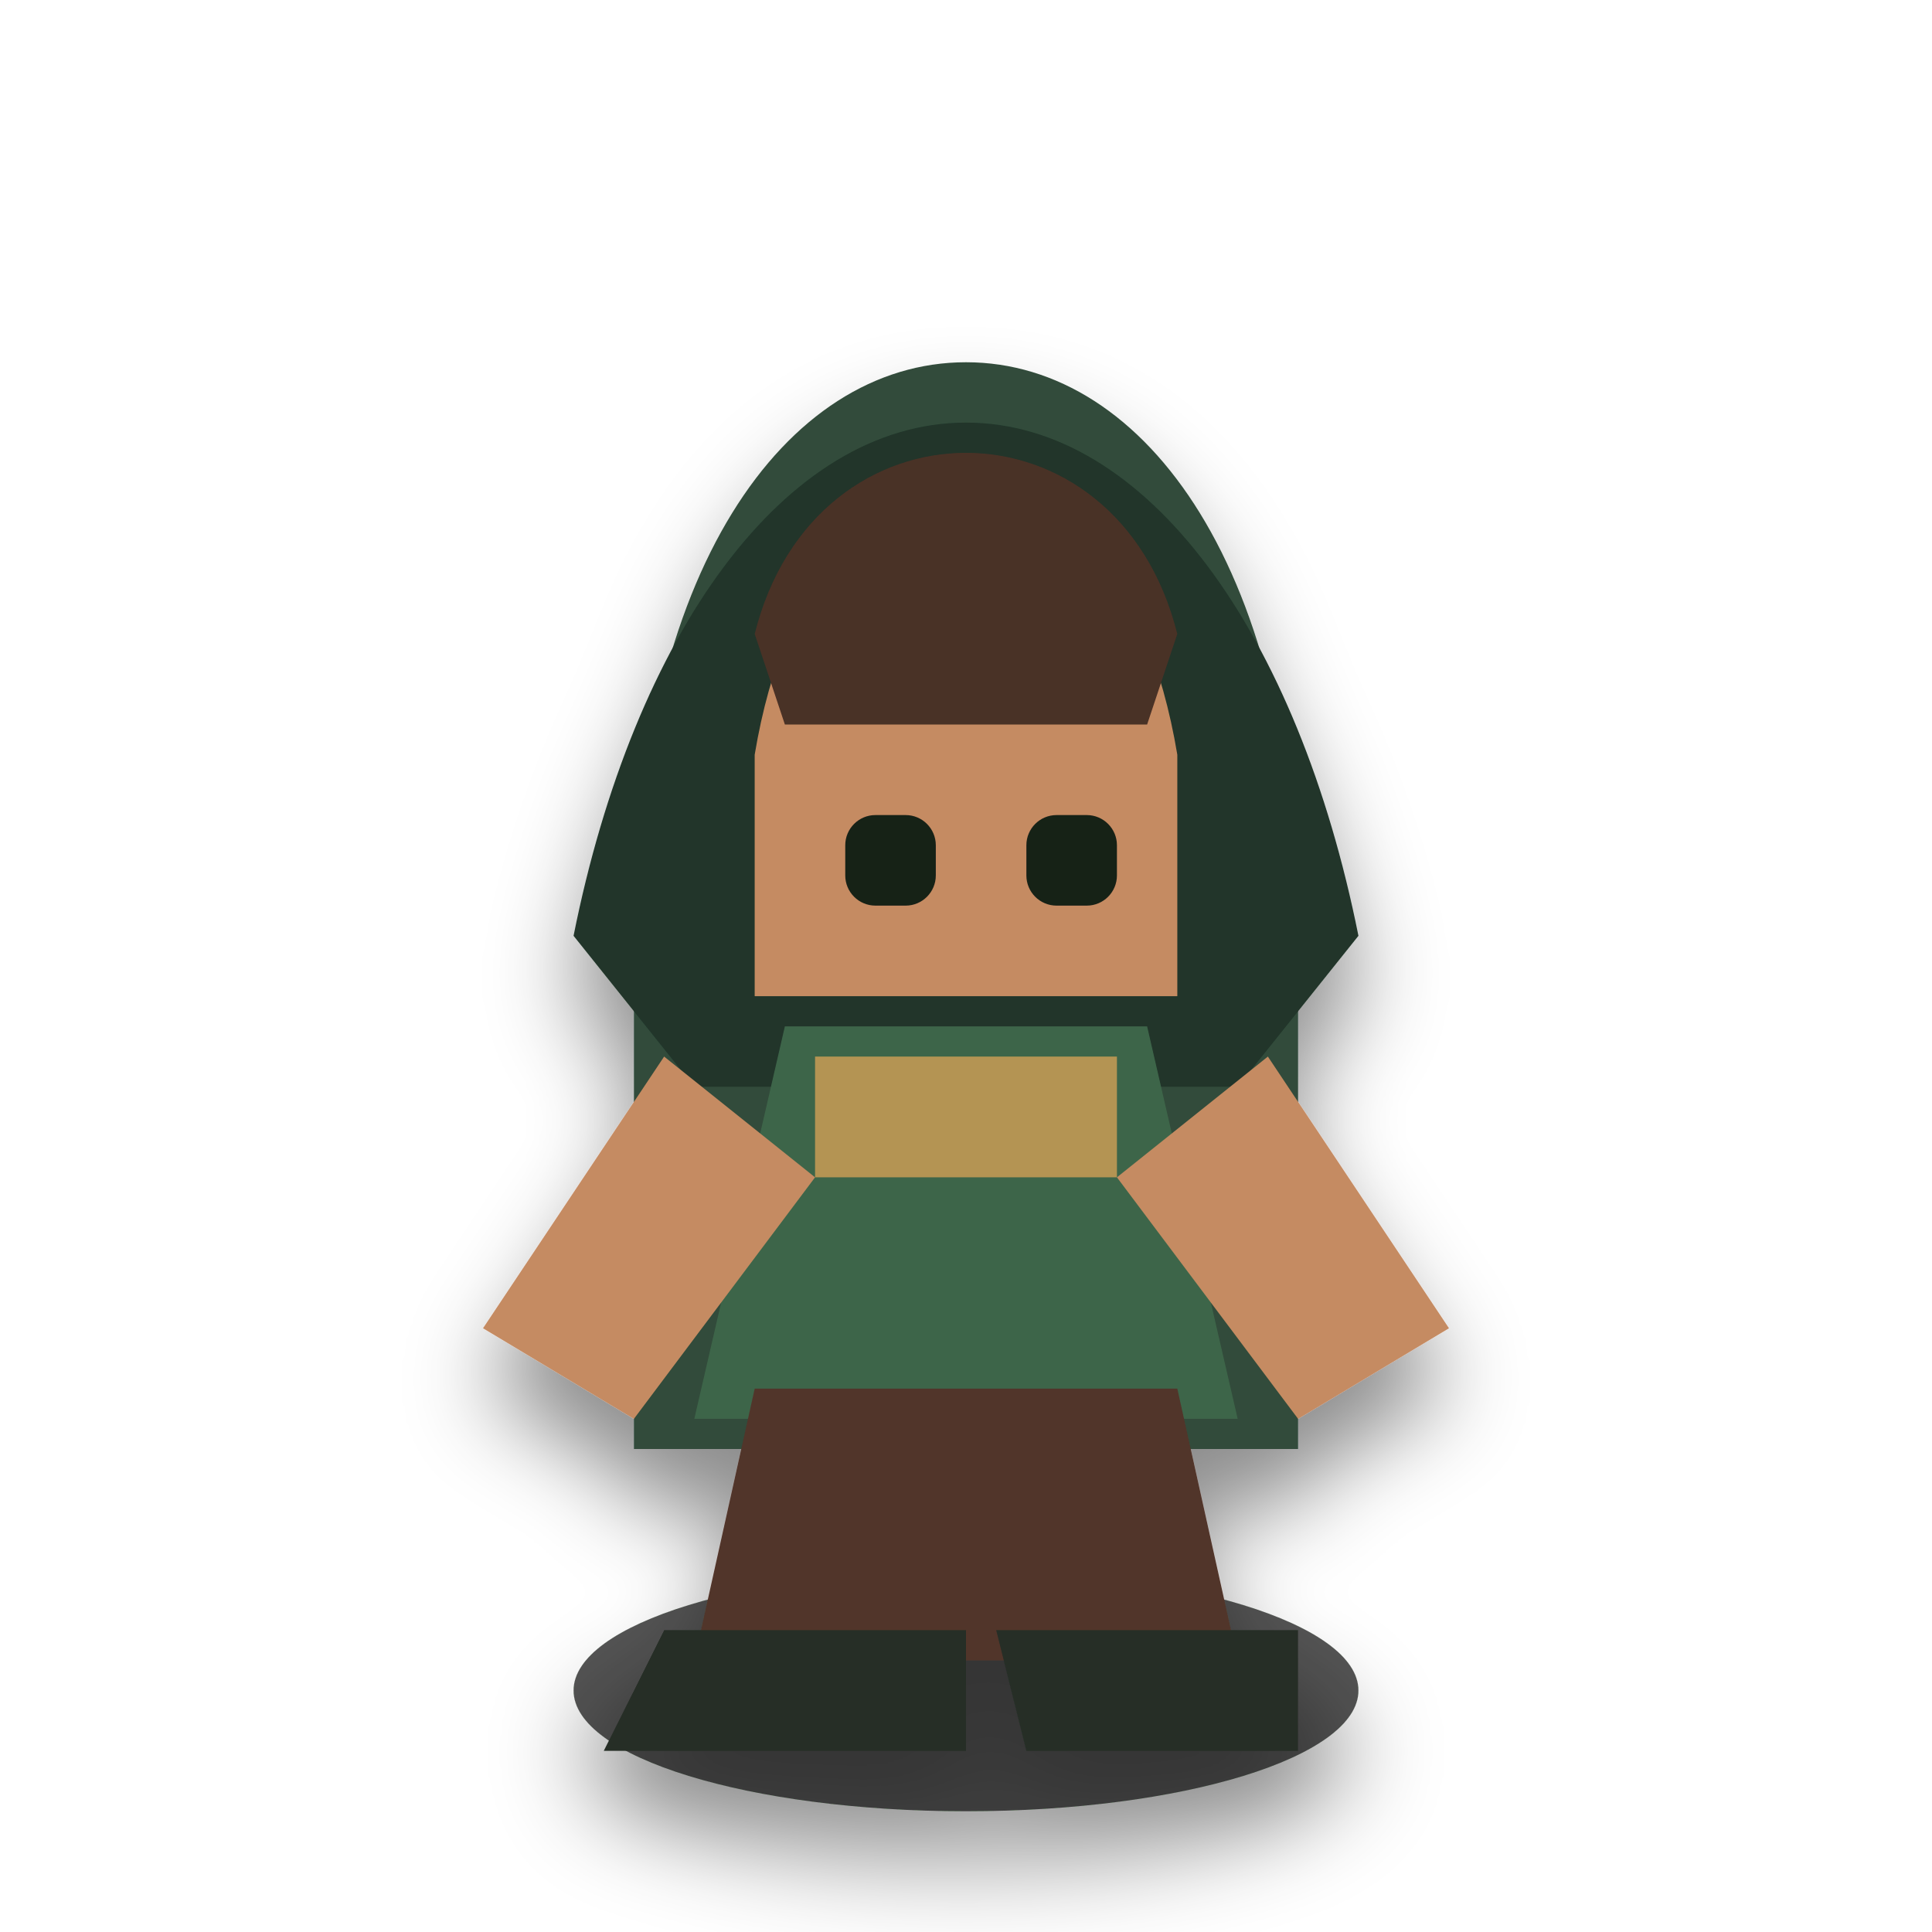
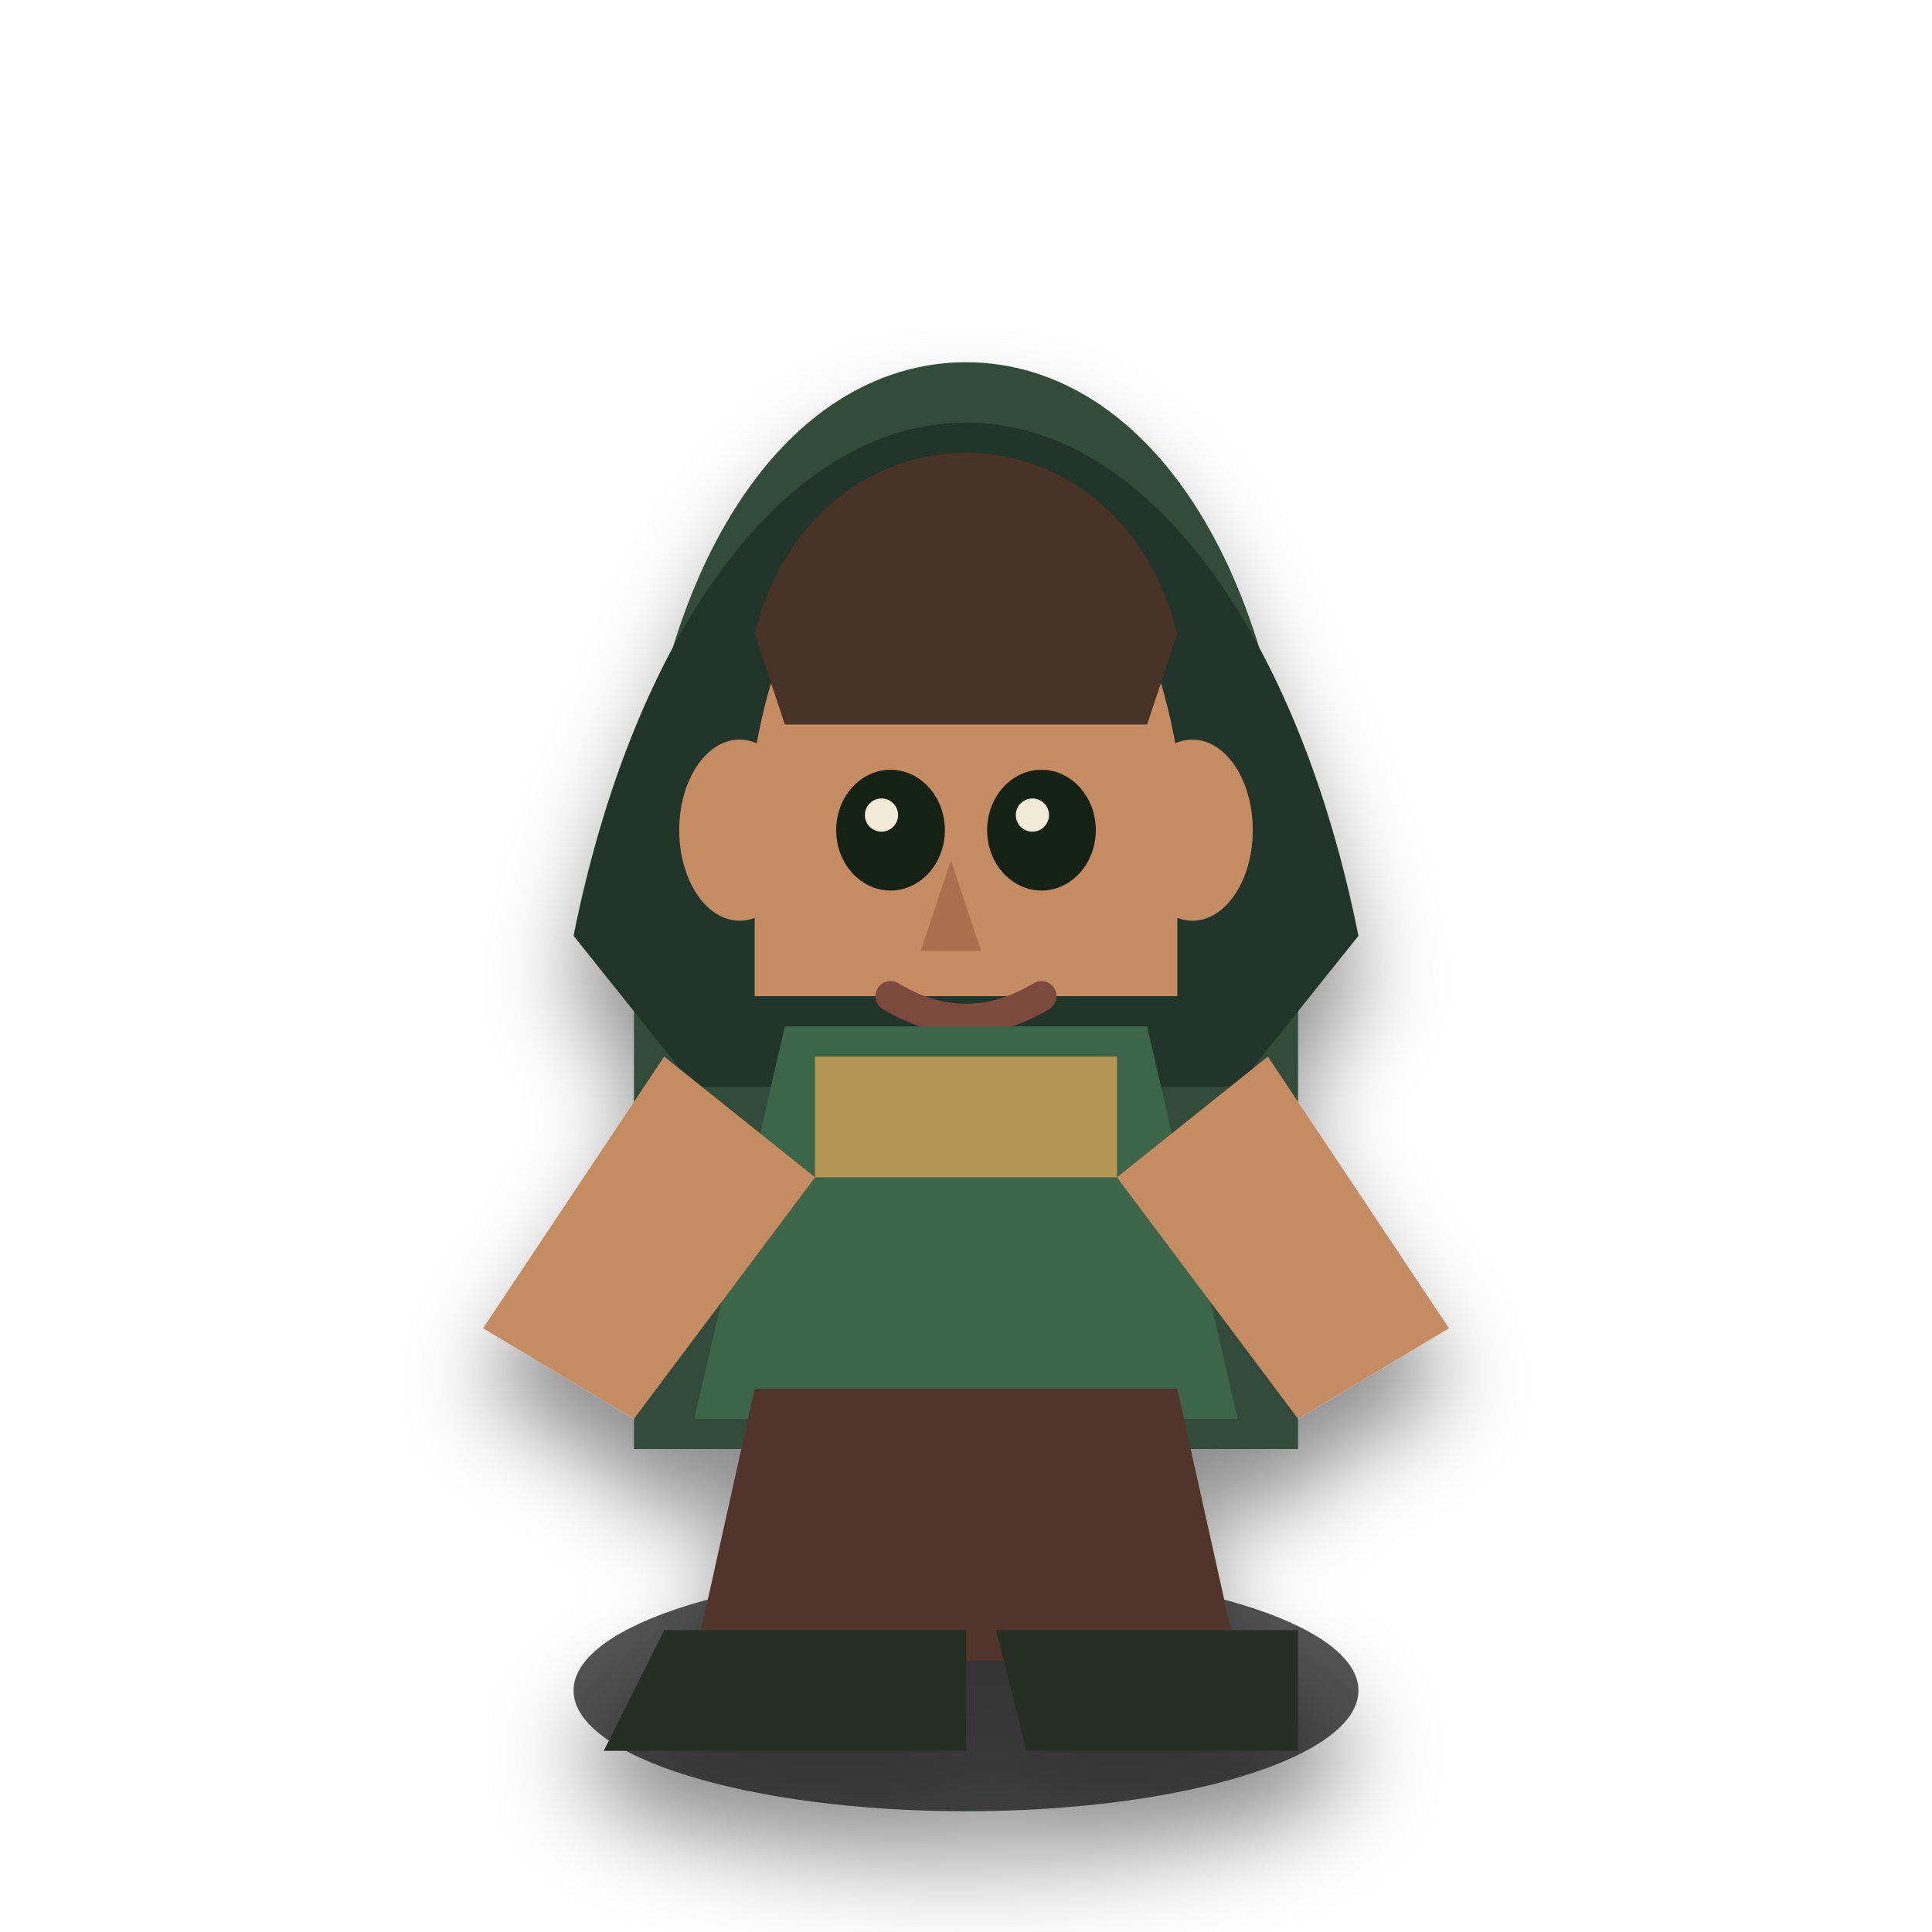
<svg xmlns="http://www.w3.org/2000/svg" width="64" height="64" viewBox="0 0 64 64">
  <defs>
    <filter id="s">
      <feDropShadow dx="0" dy="2" stdDeviation="1.5" flood-opacity=".45" />
    </filter>
  </defs>
  <g filter="url(#s)">
    <ellipse cx="32" cy="56" rx="13" ry="4" fill="#10160f" opacity=".7" />
    <path d="M21 31c0-12 5-19 11-19s11 7 11 19v17H21z" fill="#314b3a" />
    <path d="M19 31c2-10 7-17 13-17s11 7 13 17l-4 5H23z" fill="#20352a" />
    <path d="M25 25c1-6 4-9 7-9s6 3 7 9v8H25z" fill="#c58b62" />
    <path d="M25 21c1-4 4-6 7-6s6 2 7 6l-1 3H26z" fill="#4a3027" />
-     <rect x="28" y="27" width="3" height="3" rx="1" fill="#182018" />
-     <rect x="34" y="27" width="3" height="3" rx="1" fill="#182018" />
+     <ellipse cx="24.5" cy="27.5" rx="2" ry="3" fill="#c58b62" />
+     <ellipse cx="39.5" cy="27.5" rx="2" ry="3" fill="#c58b62" />
+     <ellipse cx="29.5" cy="27.5" rx="1.8" ry="2" fill="#182018" />
+     <ellipse cx="34.5" cy="27.5" rx="1.8" ry="2" fill="#182018" />
+     <circle cx="29.2" cy="27" r="0.55" fill="#f1ead7" />
+     <circle cx="34.2" cy="27" r="0.55" fill="#f1ead7" />
+     <path d="M31.5 28.5l-1 3h2z" fill="#a86f4d" />
+     <path d="M29.5 33q2.5 1.5 5 0" fill="none" stroke="#7d493c" stroke-width="1" stroke-linecap="round" />
    <path d="M26 34h12l3 13H23z" fill="#3e6549" />
    <path d="M27 35h10v4H27z" fill="#b49452" />
    <path d="M22 35l-6 9 5 3 6-8z" fill="#c58b62" />
    <path d="M42 35l6 9-5 3-6-8z" fill="#c58b62" />
    <path d="M25 46h7v9h-9zM32 46h7l2 9h-9z" fill="#51352a" />
    <path d="M22 54h10v4H20zM33 54h10v4H34z" fill="#262d27" />
  </g>
</svg>
